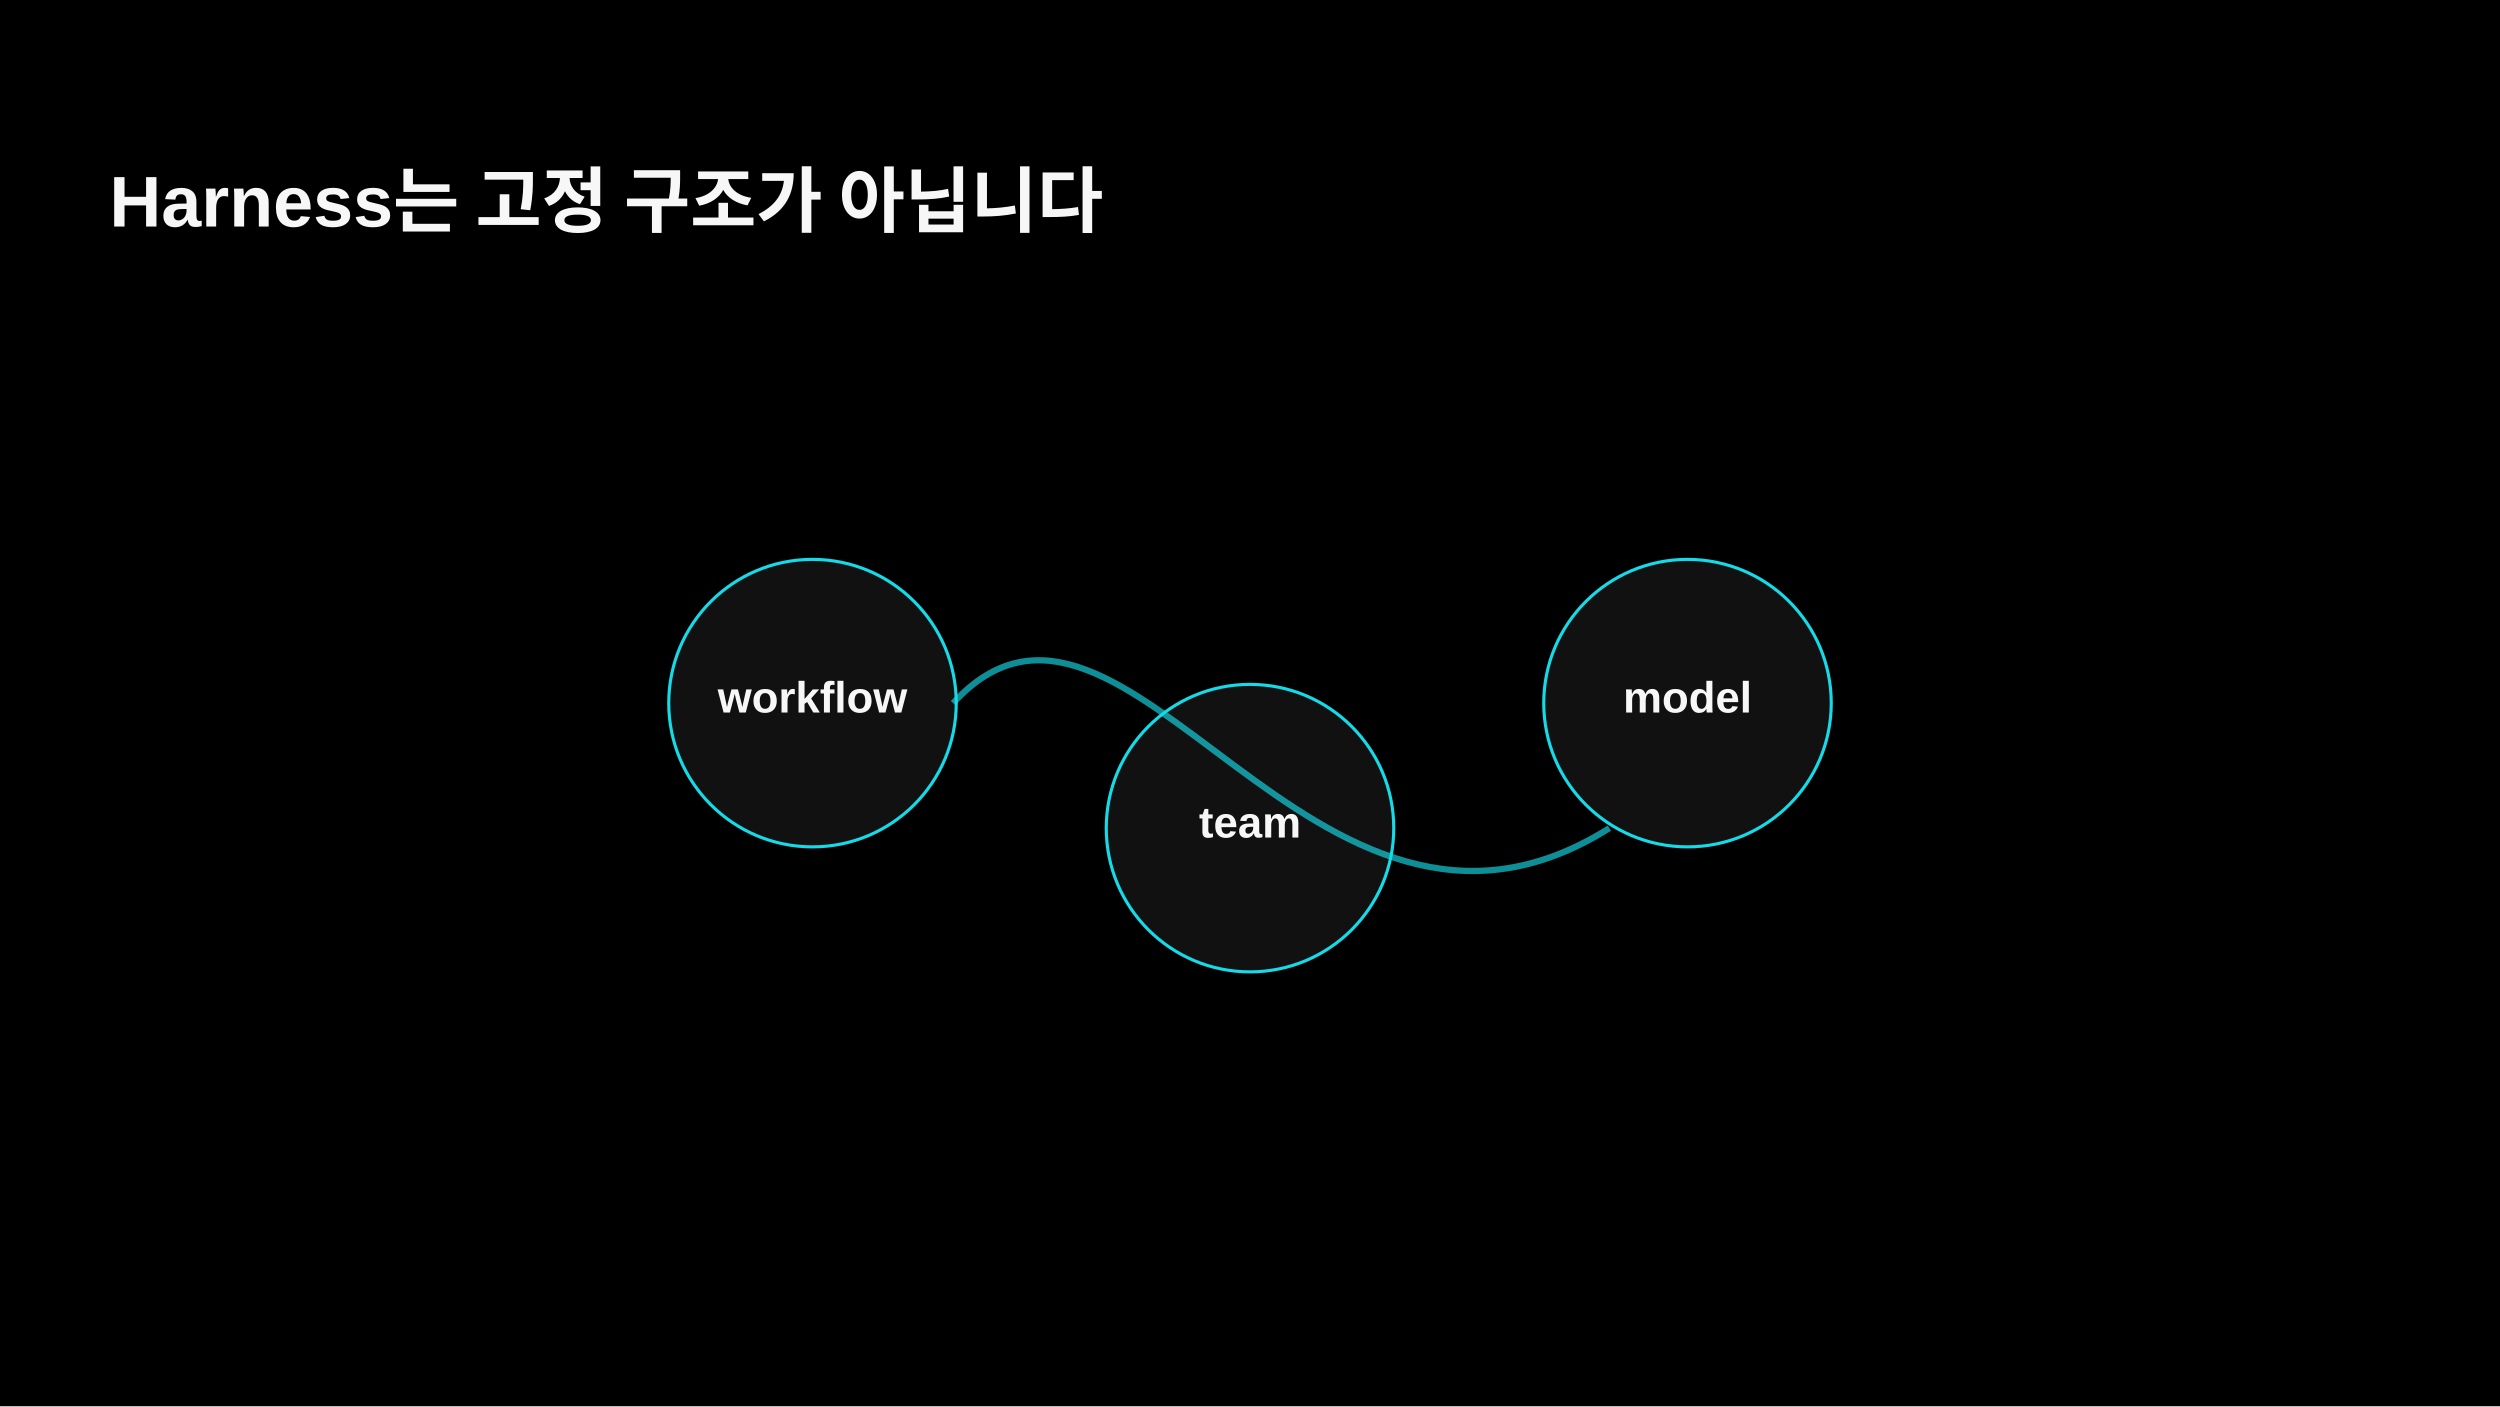
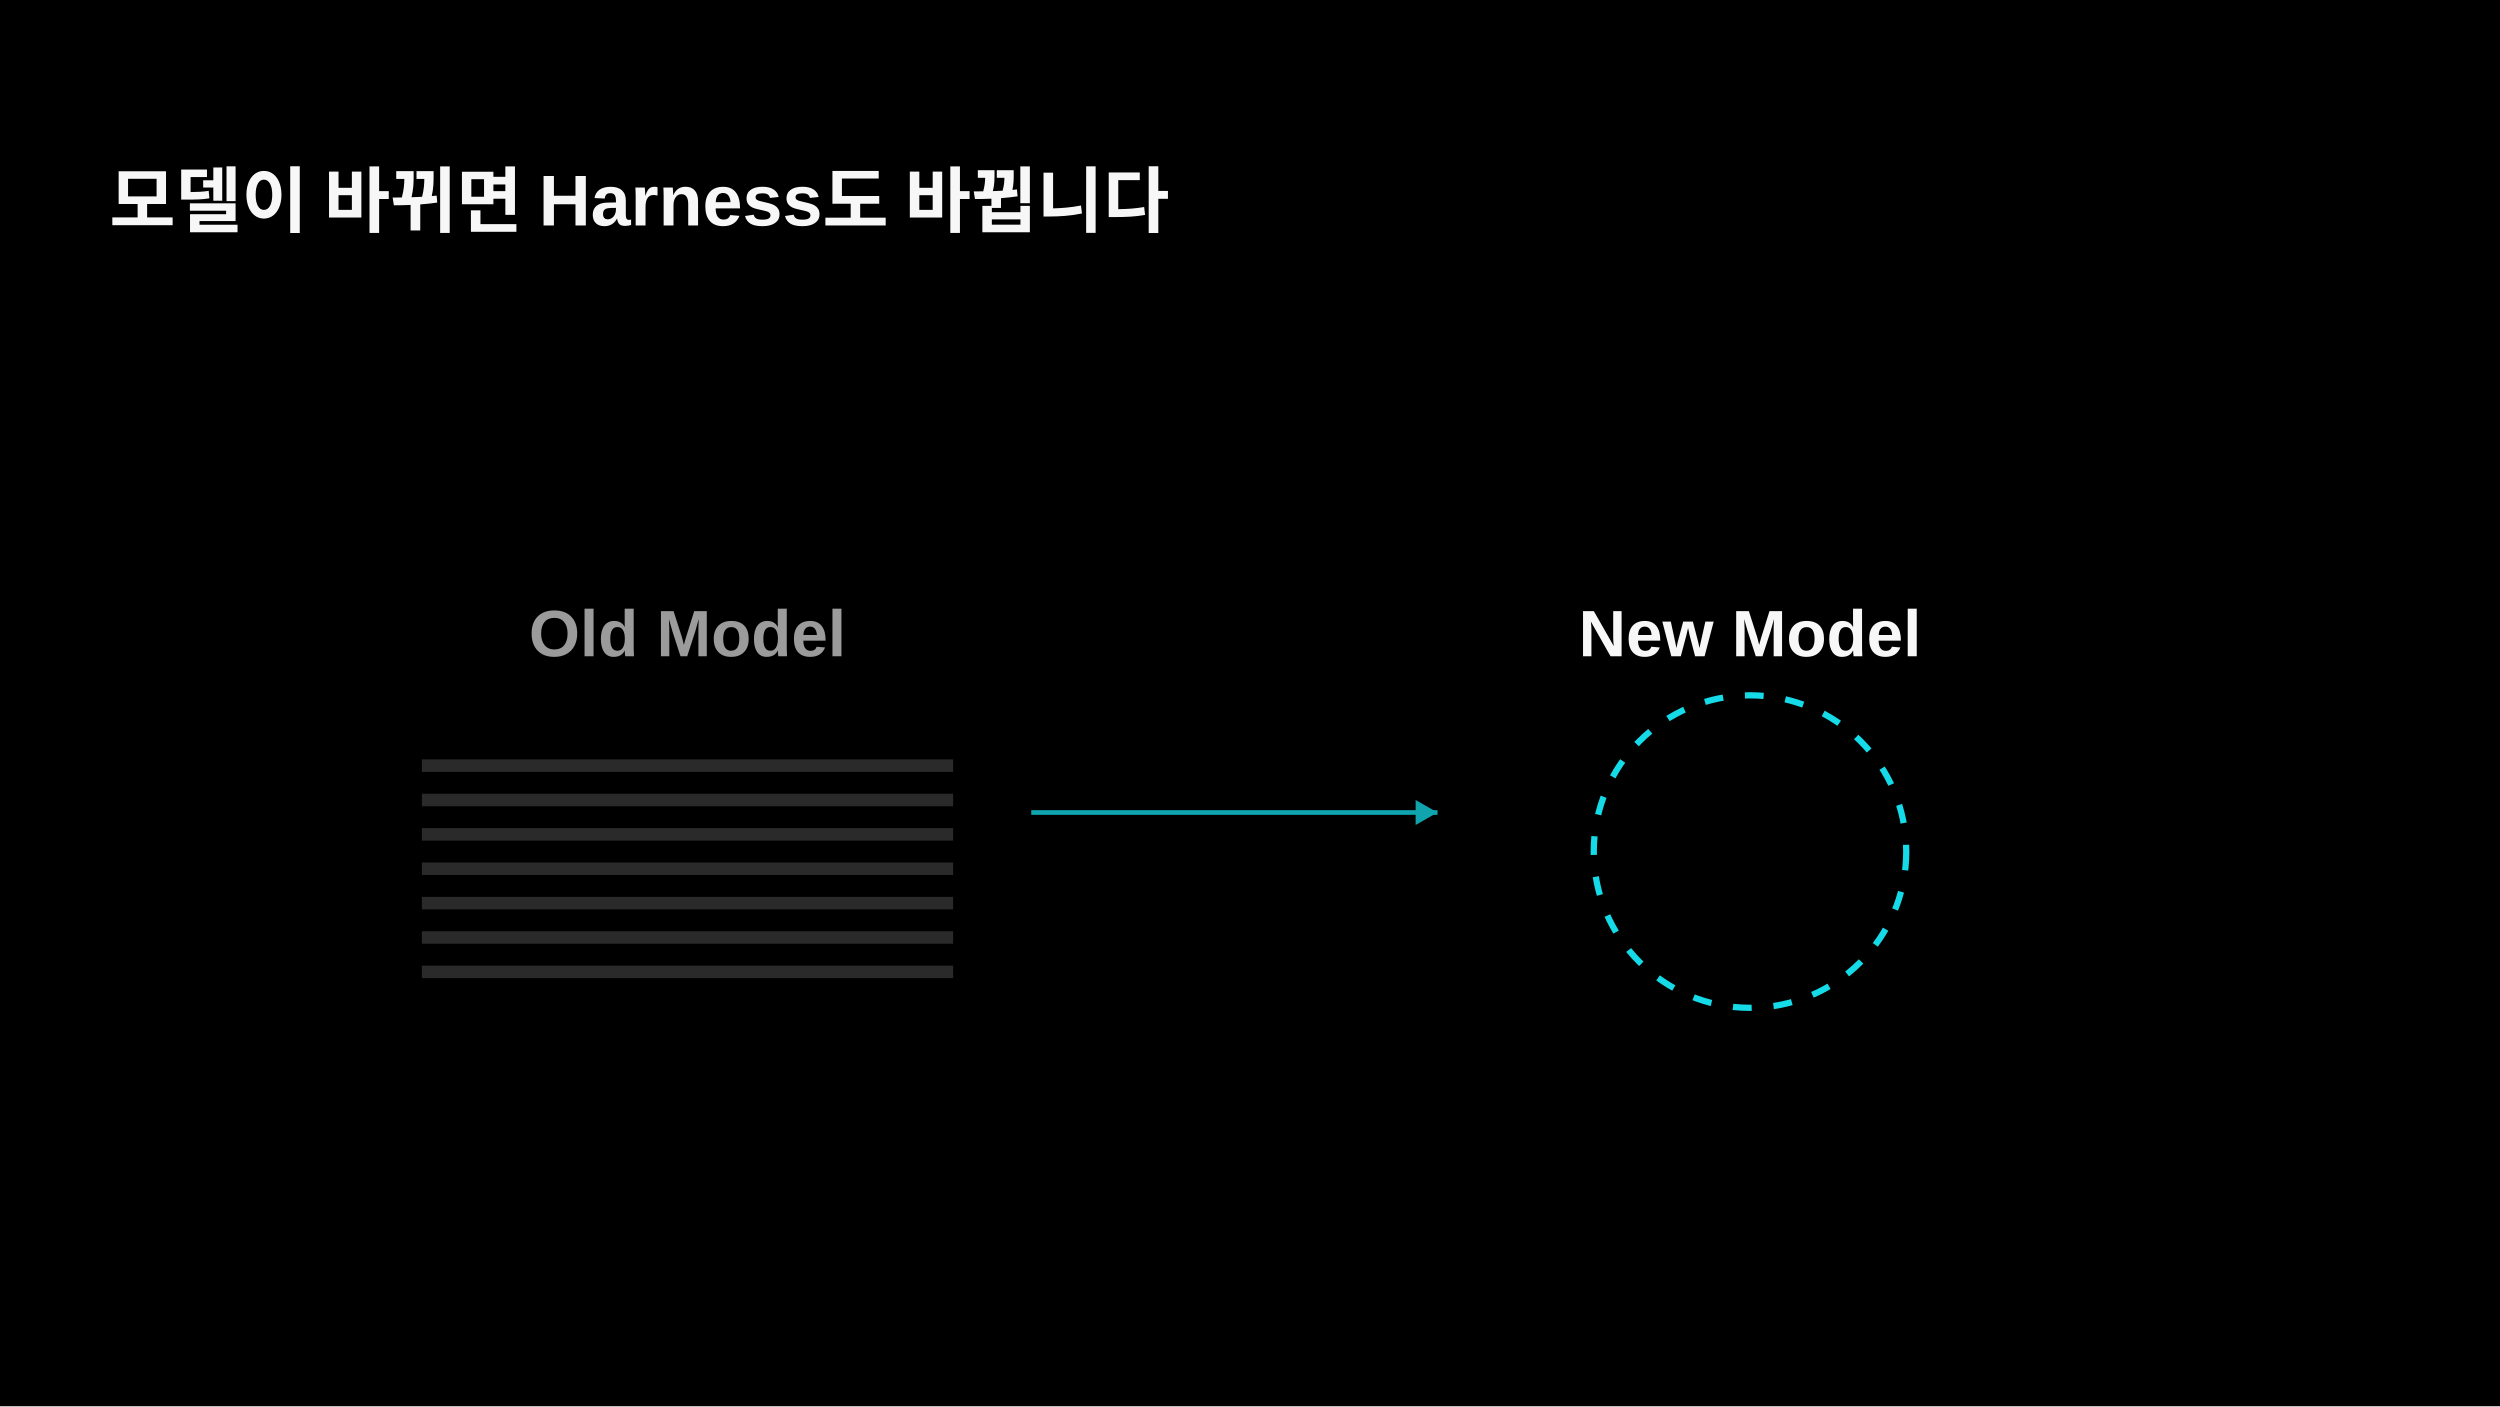
<svg xmlns="http://www.w3.org/2000/svg" width="1600" height="900" viewBox="0 0 1600 900">
  <defs>
    <linearGradient id="cover" x1="0" y1="0" x2="1" y2="1">
      <stop stop-color="#b4d7f5" />
      <stop offset=".58" stop-color="#c6f4ef" />
      <stop offset="1" stop-color="#e9edf7" />
    </linearGradient>
    <filter id="soft">
      <feGaussianBlur stdDeviation="10" />
    </filter>
  </defs>
  <rect width="1600" height="900" fill="#000000" />
-   <text x="70" y="145" fill="#f7f7f7" font-size="46" font-weight="850" text-anchor="start" font-family="Pretendard, Apple SD Gothic Neo, Arial, sans-serif" letter-spacing="0">Harness는 고정 구조가 아닙니다</text>
-   <g opacity="1">
-     <circle cx="520" cy="450" r="92" fill="rgba(255,255,255,.07)" stroke="#15dbe8" stroke-width="2" />
-     <text x="520" y="456" fill="#f7f7f7" font-size="28" font-weight="800" text-anchor="middle" font-family="Pretendard, Apple SD Gothic Neo, Arial">workflow</text>
+   <text x="70" y="145" fill="#f7f7f7" font-size="46" font-weight="850" text-anchor="start" font-family="Pretendard, Apple SD Gothic Neo, Arial, sans-serif" letter-spacing="0">모델이 바뀌면 Harness도 바뀝니다</text>
+   <text x="440" y="420" fill="#9b9b9b" font-size="42" font-weight="850" text-anchor="middle" font-family="Pretendard, Apple SD Gothic Neo, Arial, sans-serif" letter-spacing="0">Old Model</text>
+   <text x="1120" y="420" fill="#f7f7f7" font-size="42" font-weight="850" text-anchor="middle" font-family="Pretendard, Apple SD Gothic Neo, Arial, sans-serif" letter-spacing="0">New Model</text>
+   <line x1="270" y1="490" x2="610" y2="490" stroke="#777" stroke-width="8" opacity=".35" />
+   <line x1="270" y1="512" x2="610" y2="512" stroke="#777" stroke-width="8" opacity=".35" />
+   <line x1="270" y1="534" x2="610" y2="534" stroke="#777" stroke-width="8" opacity=".35" />
+   <line x1="270" y1="556" x2="610" y2="556" stroke="#777" stroke-width="8" opacity=".35" />
+   <line x1="270" y1="578" x2="610" y2="578" stroke="#777" stroke-width="8" opacity=".35" />
+   <line x1="270" y1="600" x2="610" y2="600" stroke="#777" stroke-width="8" opacity=".35" />
+   <line x1="270" y1="622" x2="610" y2="622" stroke="#777" stroke-width="8" opacity=".35" />
+   <circle cx="1120" cy="545" r="100" fill="none" stroke="#15dbe8" stroke-width="4" stroke-dasharray="12 14" />
+   <g opacity="0.75">
+     <line x1="660" y1="520" x2="920" y2="520" stroke="#15dbe8" stroke-width="3" />
+     <path d="M920 520 l-14 -8 v16 z" fill="#15dbe8" transform="rotate(0 920 520)" />
  </g>
-   <g opacity="1">
-     <circle cx="800" cy="530" r="92" fill="rgba(255,255,255,.07)" stroke="#15dbe8" stroke-width="2" />
-     <text x="800" y="536" fill="#f7f7f7" font-size="28" font-weight="800" text-anchor="middle" font-family="Pretendard, Apple SD Gothic Neo, Arial">team</text>
-   </g>
-   <g opacity="1">
-     <circle cx="1080" cy="450" r="92" fill="rgba(255,255,255,.07)" stroke="#15dbe8" stroke-width="2" />
-     <text x="1080" y="456" fill="#f7f7f7" font-size="28" font-weight="800" text-anchor="middle" font-family="Pretendard, Apple SD Gothic Neo, Arial">model</text>
-   </g>
-   <path d="M610 450 C720 330 840 650 1030 530" fill="none" stroke="#15dbe8" stroke-width="4" opacity=".65" />
</svg>
